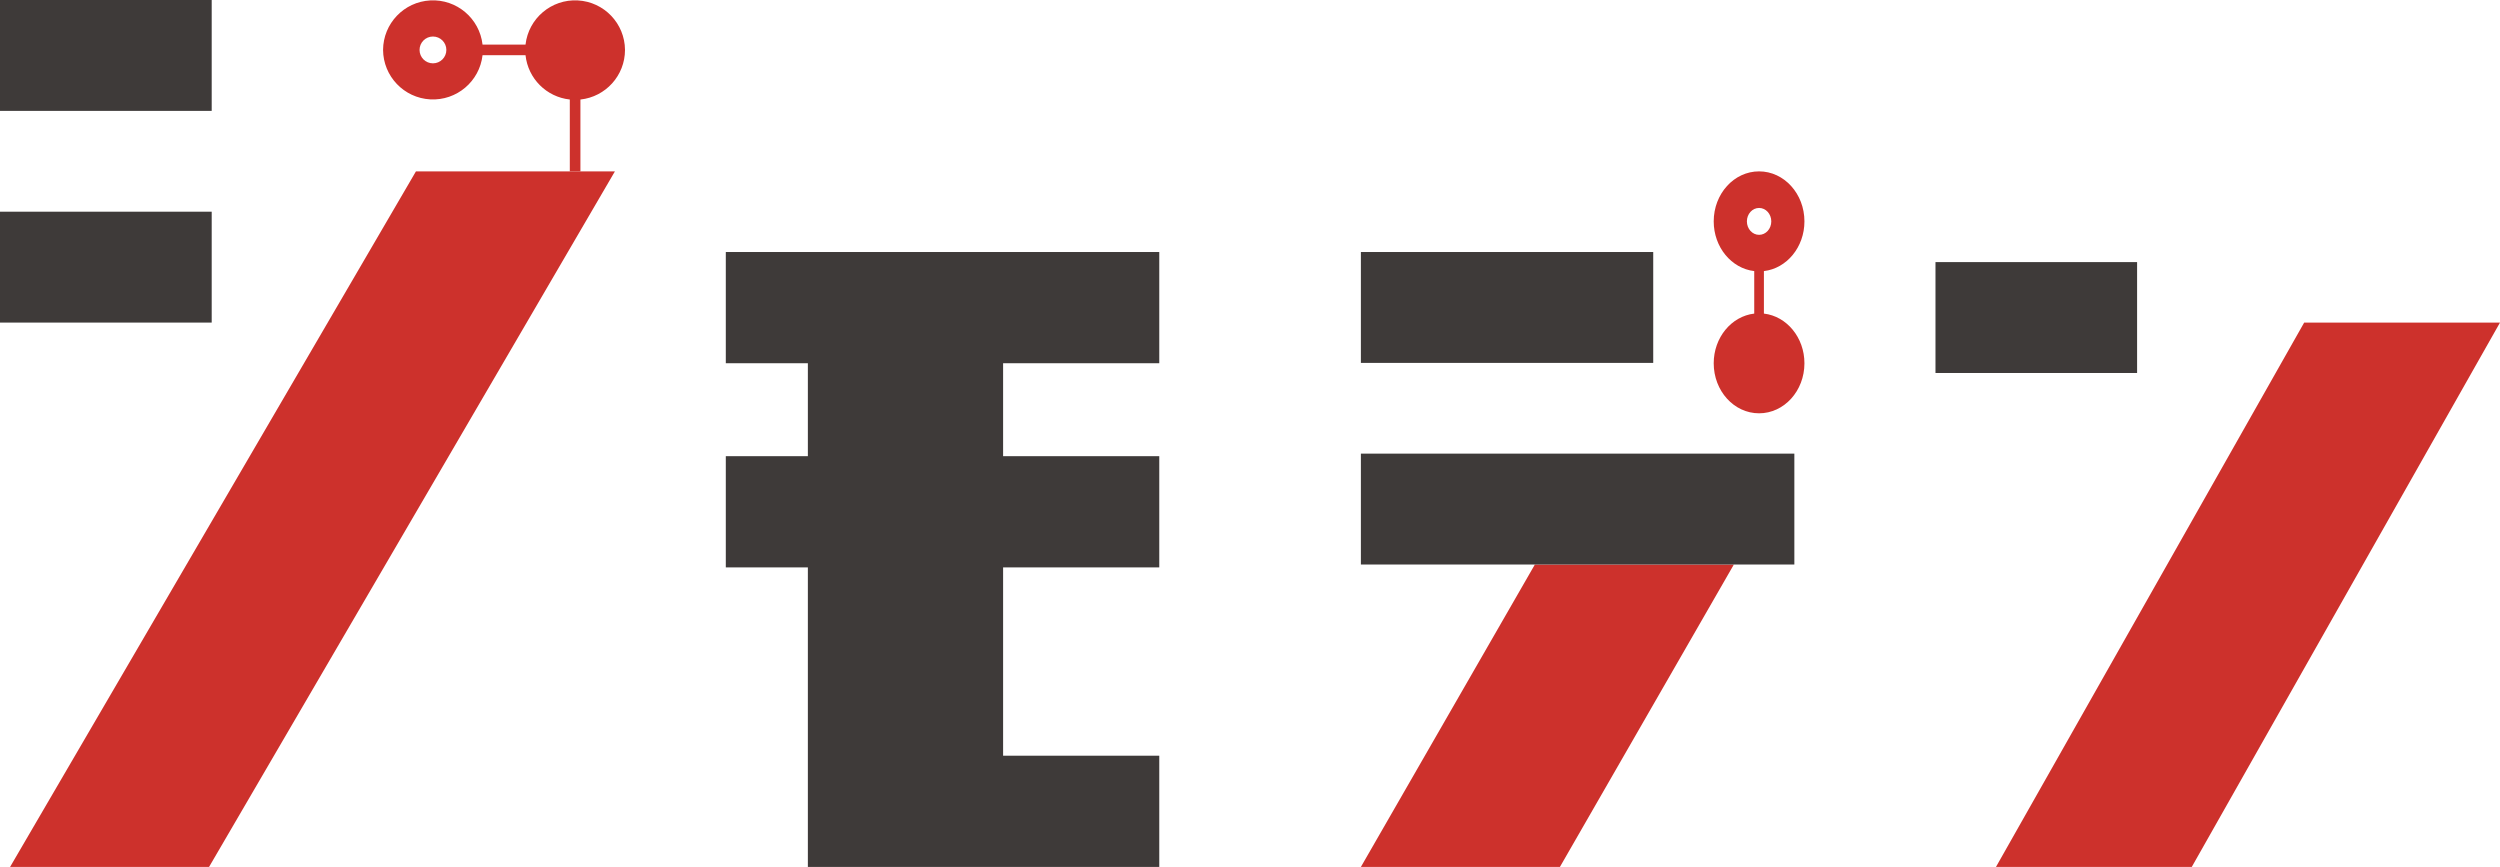
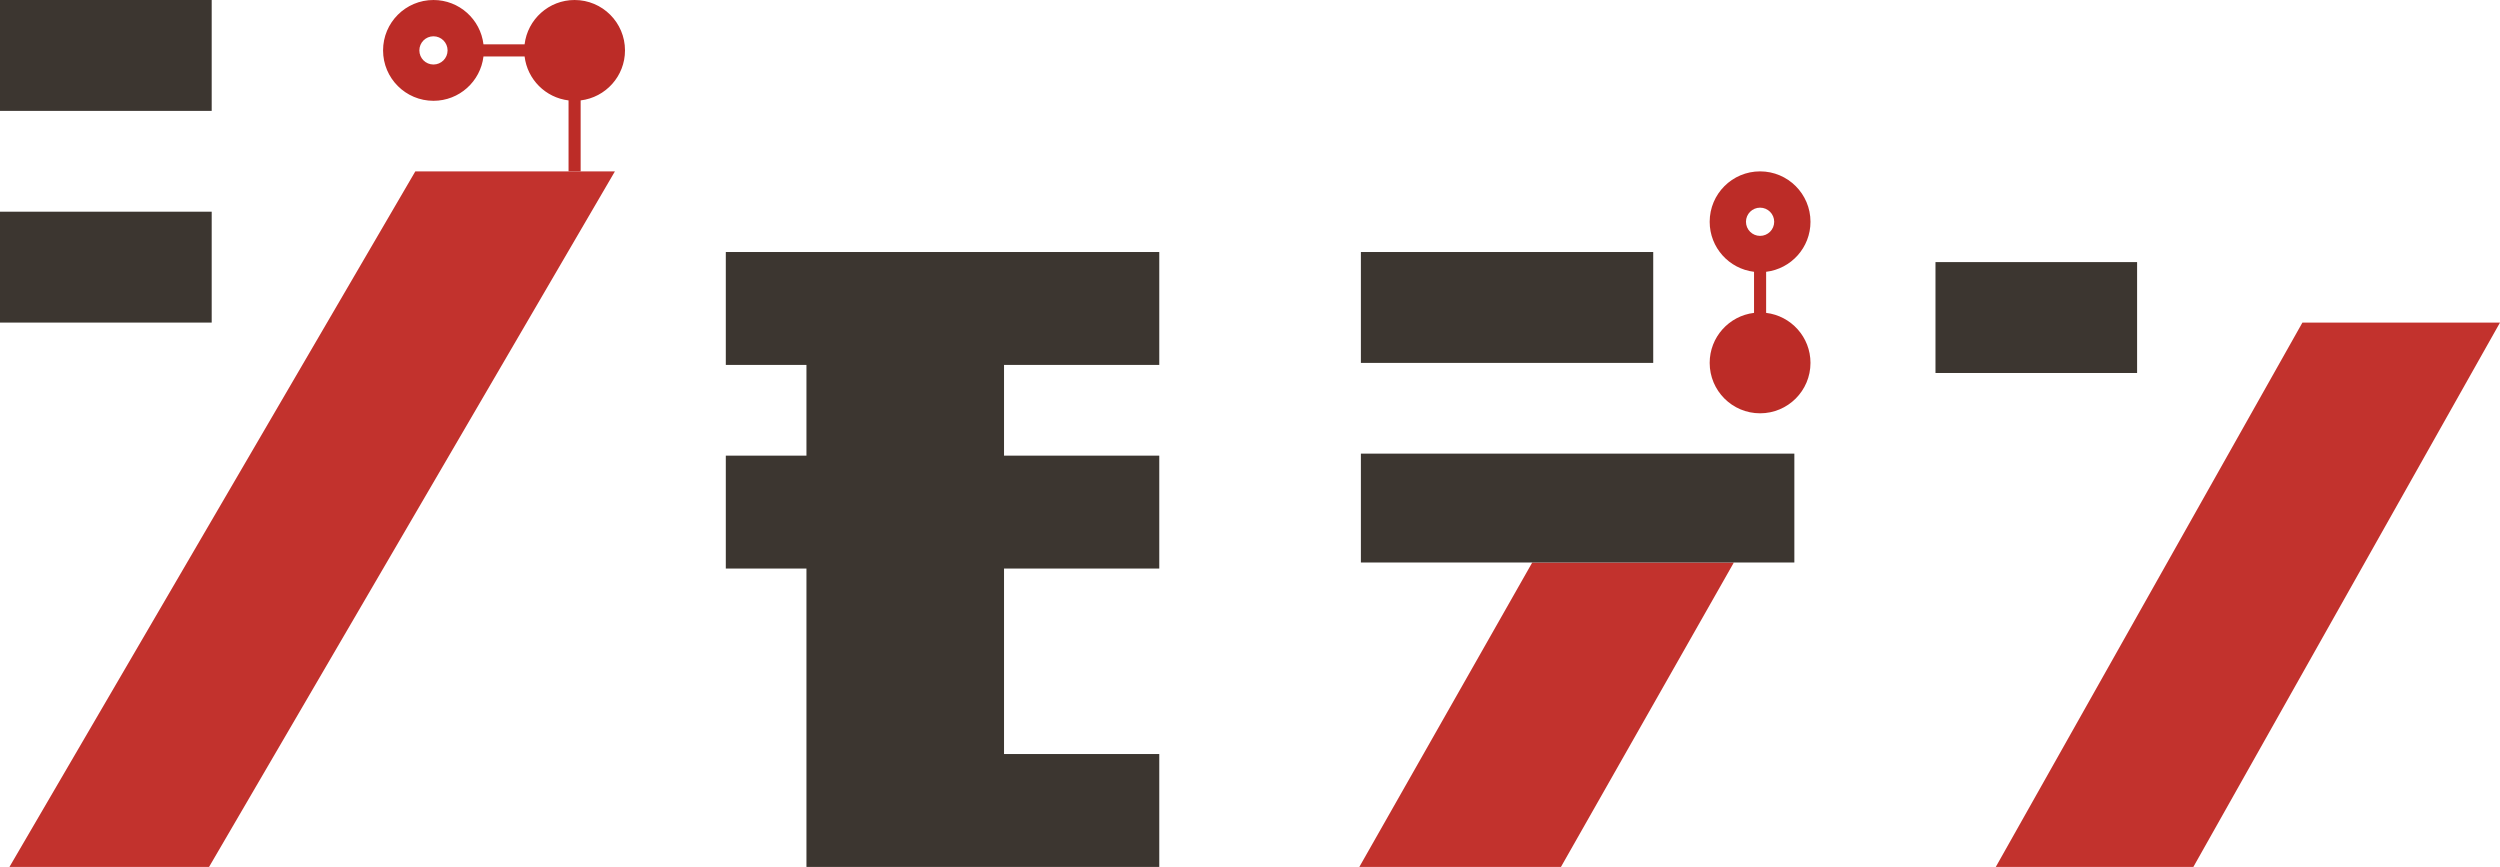
- <svg xmlns="http://www.w3.org/2000/svg" width="248" height="86" fill="none">
-   <path d="M217.423 86H198l30.575-54H248l-30.577 54Z" fill="#CD312C" />
-   <path d="M212 26h-20v11h20V26ZM115 86V74.966H99.508v-18.68H115V45.253H99.508v-9.22H115V25H72v11.033h8.14v9.22H72v11.033h8.14V86" fill="#3E3A39" />
-   <path d="M20.738 86H1l40.262-69H61L20.738 86Z" fill="#CD312C" />
-   <path d="M21 0H0v11h21V0ZM21 21H0v11h21V21Z" fill="#3E3A39" />
-   <path d="M62 4.95a4.95 4.95 0 0 0-9.868-.527h-4.264A4.95 4.95 0 0 0 38 4.95a4.95 4.95 0 0 0 9.868.527h4.264a4.951 4.951 0 0 0 4.393 4.395V17h1.053V9.873A4.95 4.95 0 0 0 62 4.953V4.95ZM42.95 6.283a1.33 1.33 0 1 1-.001-2.66 1.33 1.33 0 0 1 0 2.66ZM154.743 86H135l17.26-30H172l-17.257 30Z" fill="#CD312C" />
-   <path d="M164 25h-29v11h29V25ZM178 45h-43v11h43V45Z" fill="#3E3A39" />
-   <path d="M174.98 31.108v-4.216c2.26-.264 4.02-2.37 4.02-4.93 0-2.741-2.014-4.962-4.5-4.962s-4.5 2.221-4.5 4.962c0 2.56 1.762 4.668 4.02 4.93v4.216c-2.258.264-4.02 2.37-4.02 4.93 0 2.741 2.014 4.962 4.5 4.962s4.5-2.221 4.5-4.962c0-2.56-1.76-4.668-4.02-4.93Zm-1.688-9.146c0-.738.541-1.334 1.21-1.334.669 0 1.21.596 1.21 1.334 0 .737-.541 1.334-1.21 1.334-.669 0-1.21-.597-1.21-1.334Z" fill="#CD312C" />
+ <svg xmlns="http://www.w3.org/2000/svg" version="1.1" id="レイヤー_1" x="0px" y="0px" width="1240px" height="430px" viewBox="0 0 1240 430" enable-background="new 0 0 1240 430" xml:space="preserve">
+   <g>
+     <path fill-rule="evenodd" clip-rule="evenodd" fill="#BC2C27" d="M285,0c-12.79,0-23.318,9.61-24.803,22h-20.394   C238.318,9.61,227.79,0,215,0c-13.807,0-25,11.193-25,25s11.193,25,25,25   c12.79,0,23.318-9.61,24.803-22h20.397C261.568,39.401,270.596,48.437,282,49.803V85h6V49.803   C300.39,48.318,310,37.79,310,25C310,11.193,298.807,0,285,0z M215,32c-3.866,0-7-3.134-7-7s3.134-7,7-7   c3.866,0,7,3.134,7,7S218.866,32,215,32z" />
+     <polygon fill-rule="evenodd" clip-rule="evenodd" fill="#C2322D" points="206,85 4.687,430 103.687,430 305,85  " />
+     <rect fill-rule="evenodd" clip-rule="evenodd" fill="#3C3630" width="105" height="55" />
+     <rect y="105" fill-rule="evenodd" clip-rule="evenodd" fill="#3C3630" width="105" height="55" />
+   </g>
+   <g>
+     <path fill-rule="evenodd" clip-rule="evenodd" fill="#BC2C27" d="M876,155.186v-20.371   c12.392-1.483,22-12.023,22-24.814c0-13.807-11.193-25-25-25c-13.808,0-25,11.193-25,25   c0,12.791,9.608,23.332,22,24.814v20.371c-12.392,1.483-22,12.023-22,24.814   c0,13.807,11.192,25,25,25c13.807,0,25-11.193,25-25C898,167.209,888.392,156.668,876,155.186z M866,110   c0-3.866,3.134-7,7-7s7,3.134,7,7s-3.134,7-7,7S866,113.866,866,110z" />
+     <polygon fill-rule="evenodd" clip-rule="evenodd" fill="#C2322D" points="760,279 674.229,430 774.229,430 860,279  " />
+     <rect x="675" y="125" fill-rule="evenodd" clip-rule="evenodd" fill="#3C3630" width="145" height="55" />
+     <rect x="675" y="225" fill-rule="evenodd" clip-rule="evenodd" fill="#3C3630" width="215" height="54" />
+   </g>
+   <g>
+     <rect x="960" y="130" fill-rule="evenodd" clip-rule="evenodd" fill="#3C3630" width="100" height="55" />
+     <polygon fill-rule="evenodd" clip-rule="evenodd" fill="#C2322D" points="1142,160 989.907,430 1087.907,430 1240,160  " />
+   </g>
+   <g>
+     <polygon fill-rule="evenodd" clip-rule="evenodd" fill="#3C3630" points="575,181 575,125 360,125 360,181 400,181 400,226    360,226 360,282 400,282 400,430 498,430 575,430 575,374 498,374 498,282 575,282 575,226 498,226 498,181  " />
+   </g>
</svg>
